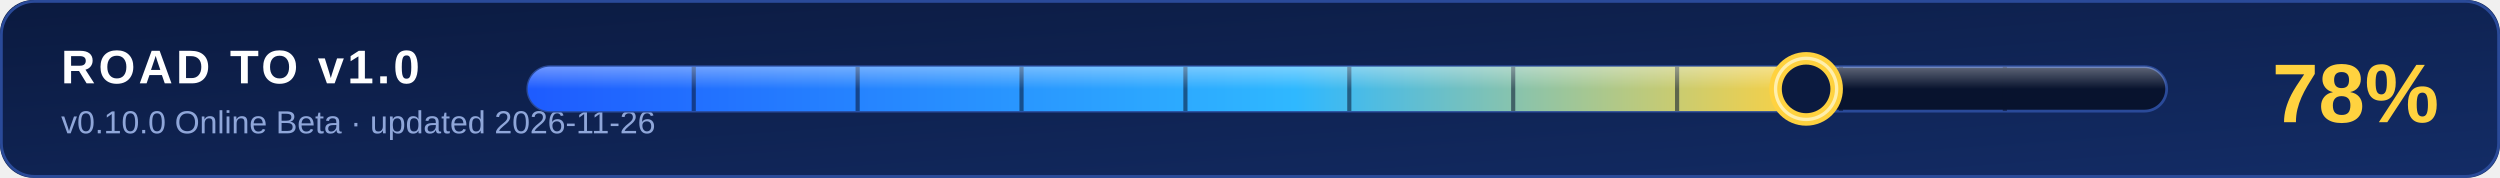
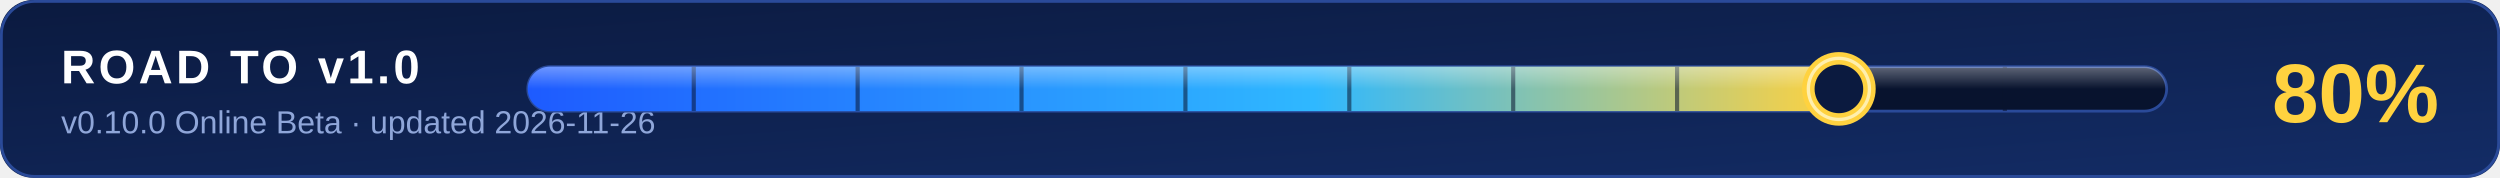
- <svg xmlns="http://www.w3.org/2000/svg" width="900" height="64" viewBox="0 0 900 64" role="img" aria-label="Road to v1.0: 78% done">
+ <svg xmlns="http://www.w3.org/2000/svg" width="900" height="64" viewBox="0 0 900 64" role="img" aria-label="Road to v1.0: 80% done">
  <defs>
    <linearGradient id="bg" x1="0" y1="0" x2="1" y2="1">
      <stop offset="0" stop-color="#0b1a3f" />
      <stop offset="1" stop-color="#132c66" />
    </linearGradient>
    <linearGradient id="fill" x1="0" y1="0" x2="1" y2="0">
      <stop offset="0" stop-color="#1e5bff" />
      <stop offset="0.6" stop-color="#2fb8ff" />
      <stop offset="1" stop-color="#ffd23f" />
    </linearGradient>
    <linearGradient id="shine" x1="0" y1="0" x2="0" y2="1">
      <stop offset="0" stop-color="#fff" stop-opacity="0.35" />
      <stop offset="0.5" stop-color="#fff" stop-opacity="0" />
    </linearGradient>
    <clipPath id="c">
      <rect x="190" y="24" width="590" height="16" rx="8" />
    </clipPath>
  </defs>
  <rect width="900" height="64" rx="12" fill="url(#bg)" />
  <rect x="0.5" y="0.5" width="899" height="63" rx="12" fill="none" stroke="#2a4a99" />
  <g font-family="'Segoe UI', -apple-system, 'Helvetica Neue', Arial, sans-serif">
    <text x="22" y="30" fill="#ffffff" font-size="17" font-weight="700" letter-spacing="1.2">ROAD TO v1.0</text>
    <text x="22" y="48" fill="#8fa6d9" font-size="11.5">v0.10.0 Online Beta · updated 2026-11-26</text>
    <rect x="190" y="24" width="590" height="16" rx="8" fill="#08132e" stroke="#2a4a99" />
    <g clip-path="url(#c)">
-       <rect x="190" y="24" width="460.2" height="16" fill="url(#fill)" />
+       <rect x="190" y="24" width="472.0" height="16" fill="url(#fill)" />
      <rect x="249.0" y="24" width="1.5" height="16" fill="#08132e" opacity="0.55" />
      <rect x="308.0" y="24" width="1.5" height="16" fill="#08132e" opacity="0.55" />
      <rect x="367.0" y="24" width="1.5" height="16" fill="#08132e" opacity="0.55" />
      <rect x="426.0" y="24" width="1.5" height="16" fill="#08132e" opacity="0.55" />
      <rect x="485.0" y="24" width="1.5" height="16" fill="#08132e" opacity="0.55" />
      <rect x="544.0" y="24" width="1.5" height="16" fill="#08132e" opacity="0.55" />
      <rect x="603.0" y="24" width="1.5" height="16" fill="#08132e" opacity="0.55" />
      <rect x="662.0" y="24" width="1.5" height="16" fill="#08132e" opacity="0.55" />
      <rect x="721.0" y="24" width="1.5" height="16" fill="#08132e" opacity="0.55" />
      <rect x="190" y="24" width="590" height="16" fill="url(#shine)" />
    </g>
-     <circle cx="650.2" cy="32.0" r="11" fill="#0b1a3f" stroke="#ffd23f" stroke-width="4.5" />
-     <circle cx="650.2" cy="32.0" r="11" fill="none" stroke="#fff6c8" stroke-width="1.2" opacity="0.8" />
-     <text x="878" y="44" fill="#ffd23f" font-size="30" font-weight="800" text-anchor="end">78%</text>
+     <circle cx="662.0" cy="32.0" r="11" fill="#0b1a3f" stroke="#ffd23f" stroke-width="4.5" />
+     <circle cx="662.0" cy="32.0" r="11" fill="none" stroke="#fff6c8" stroke-width="1.2" opacity="0.8" />
+     <text x="878" y="44" fill="#ffd23f" font-size="30" font-weight="800" text-anchor="end">80%</text>
  </g>
</svg>
